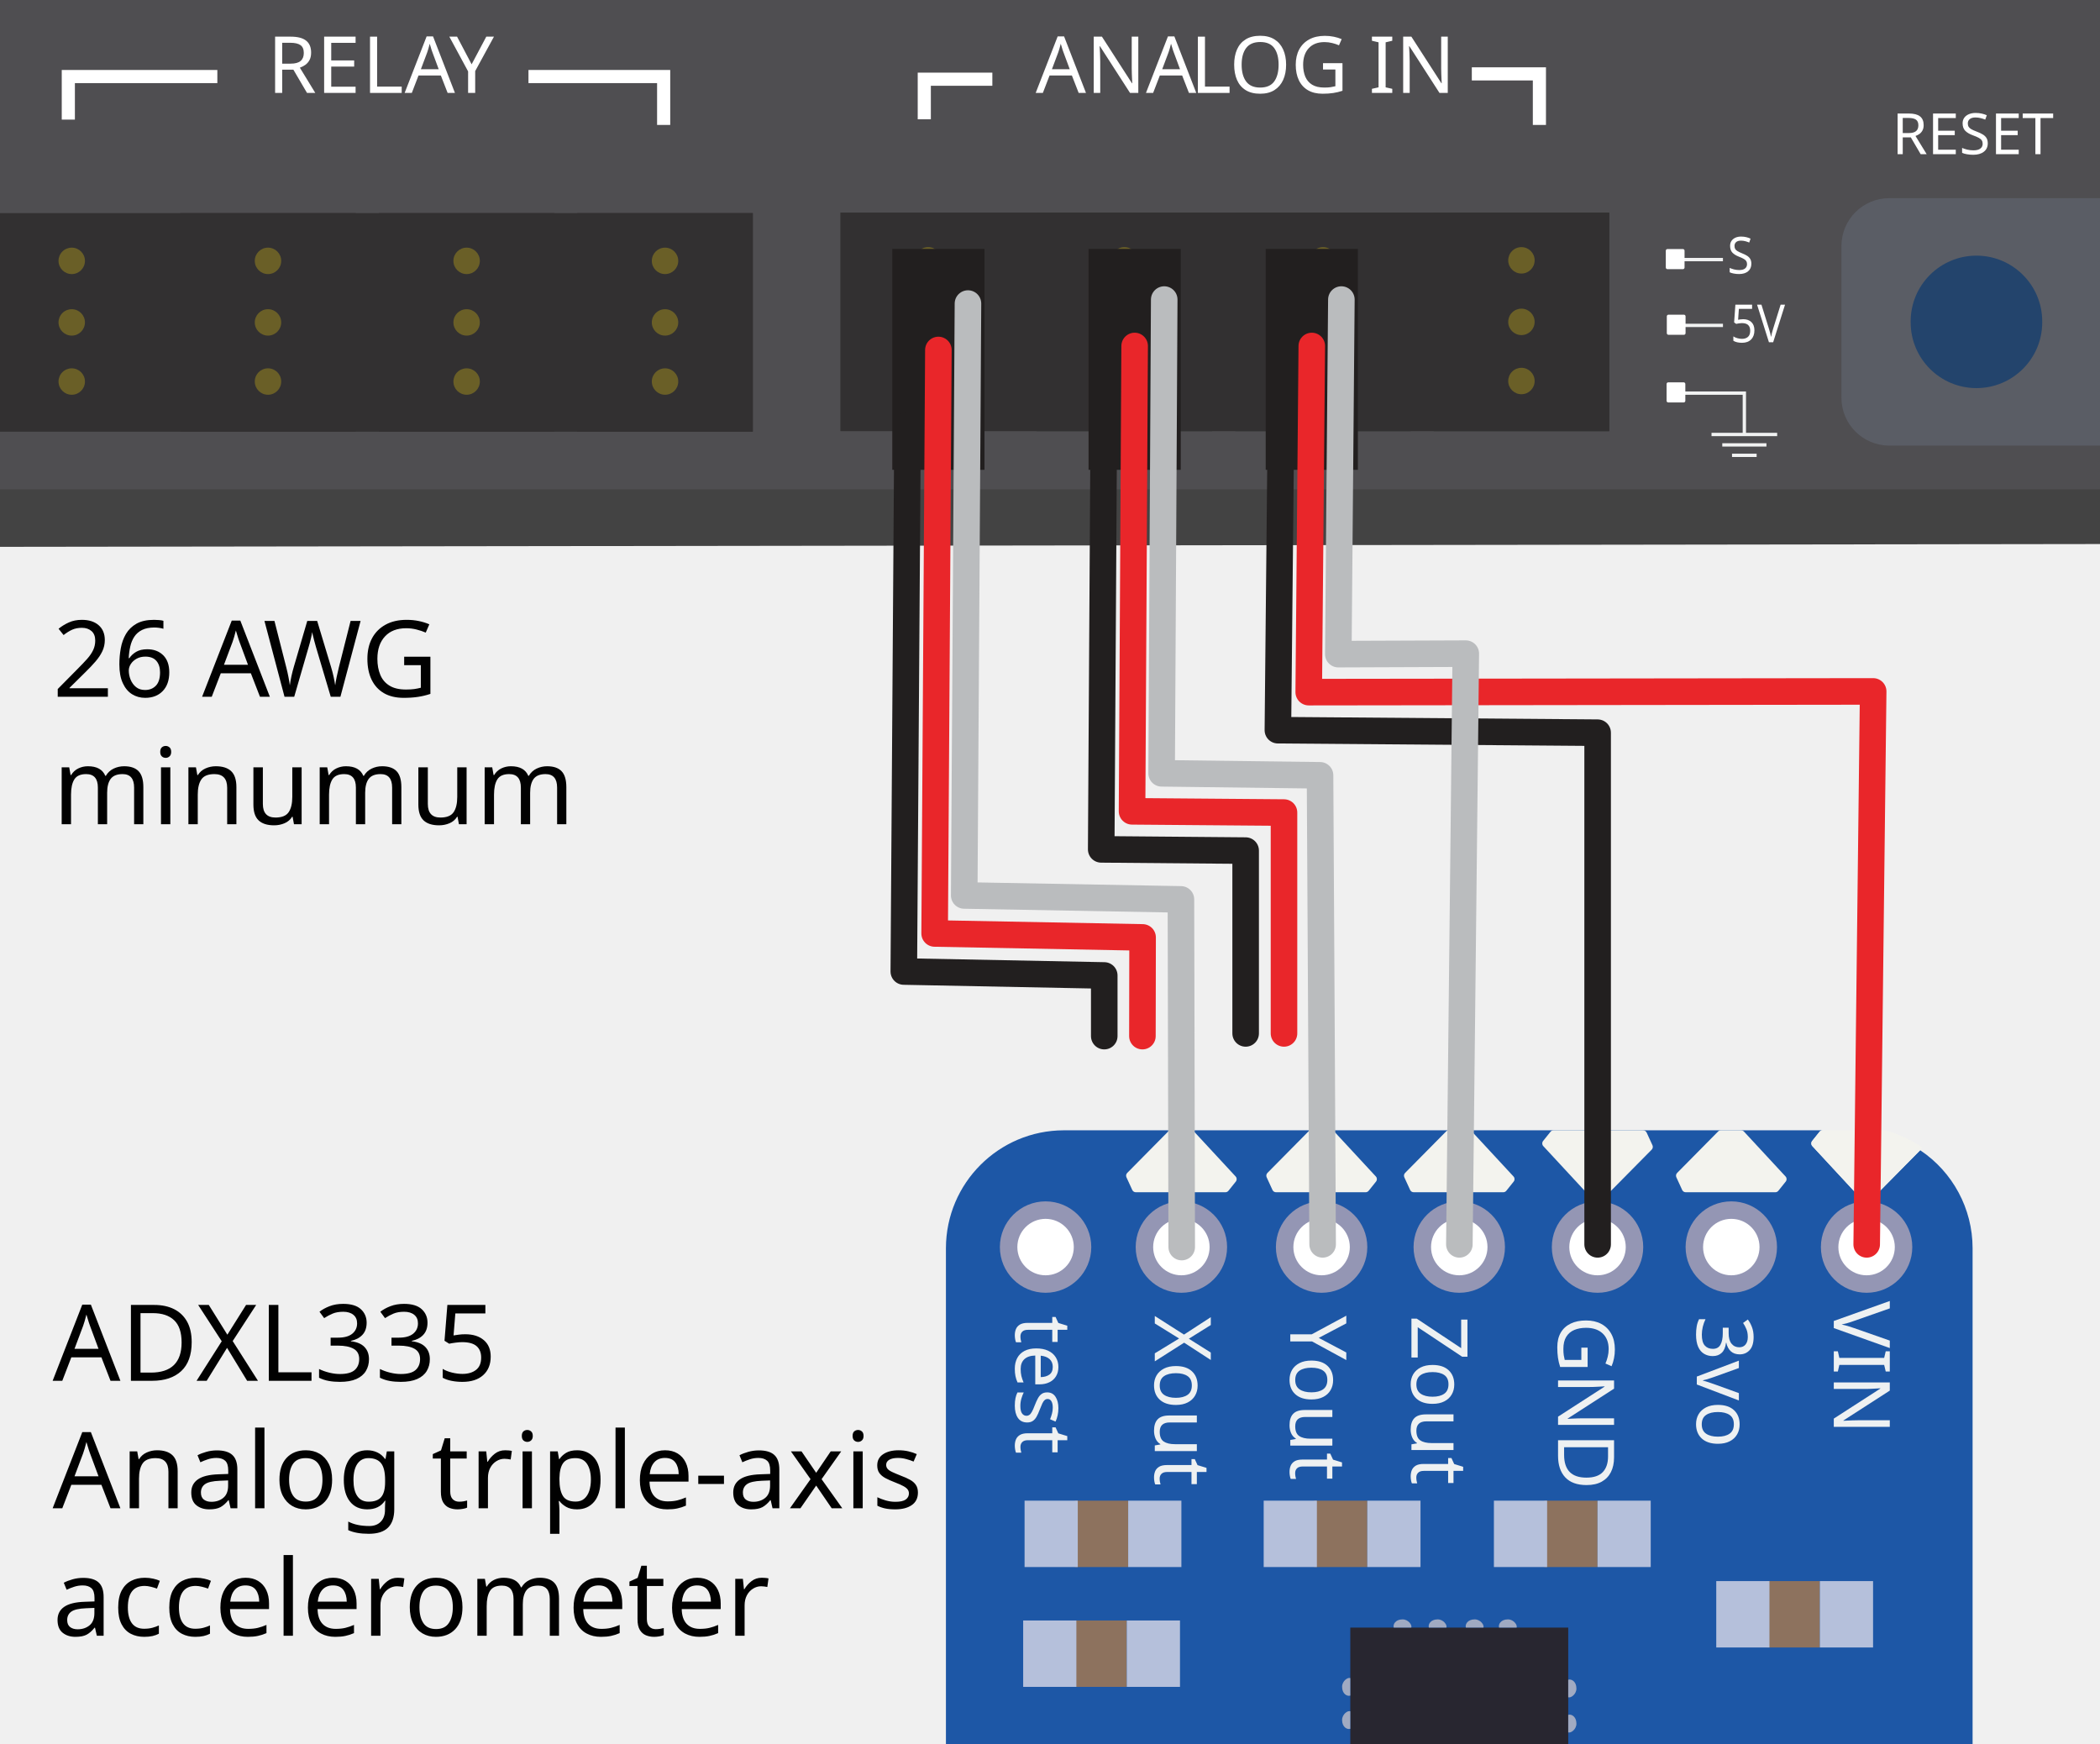
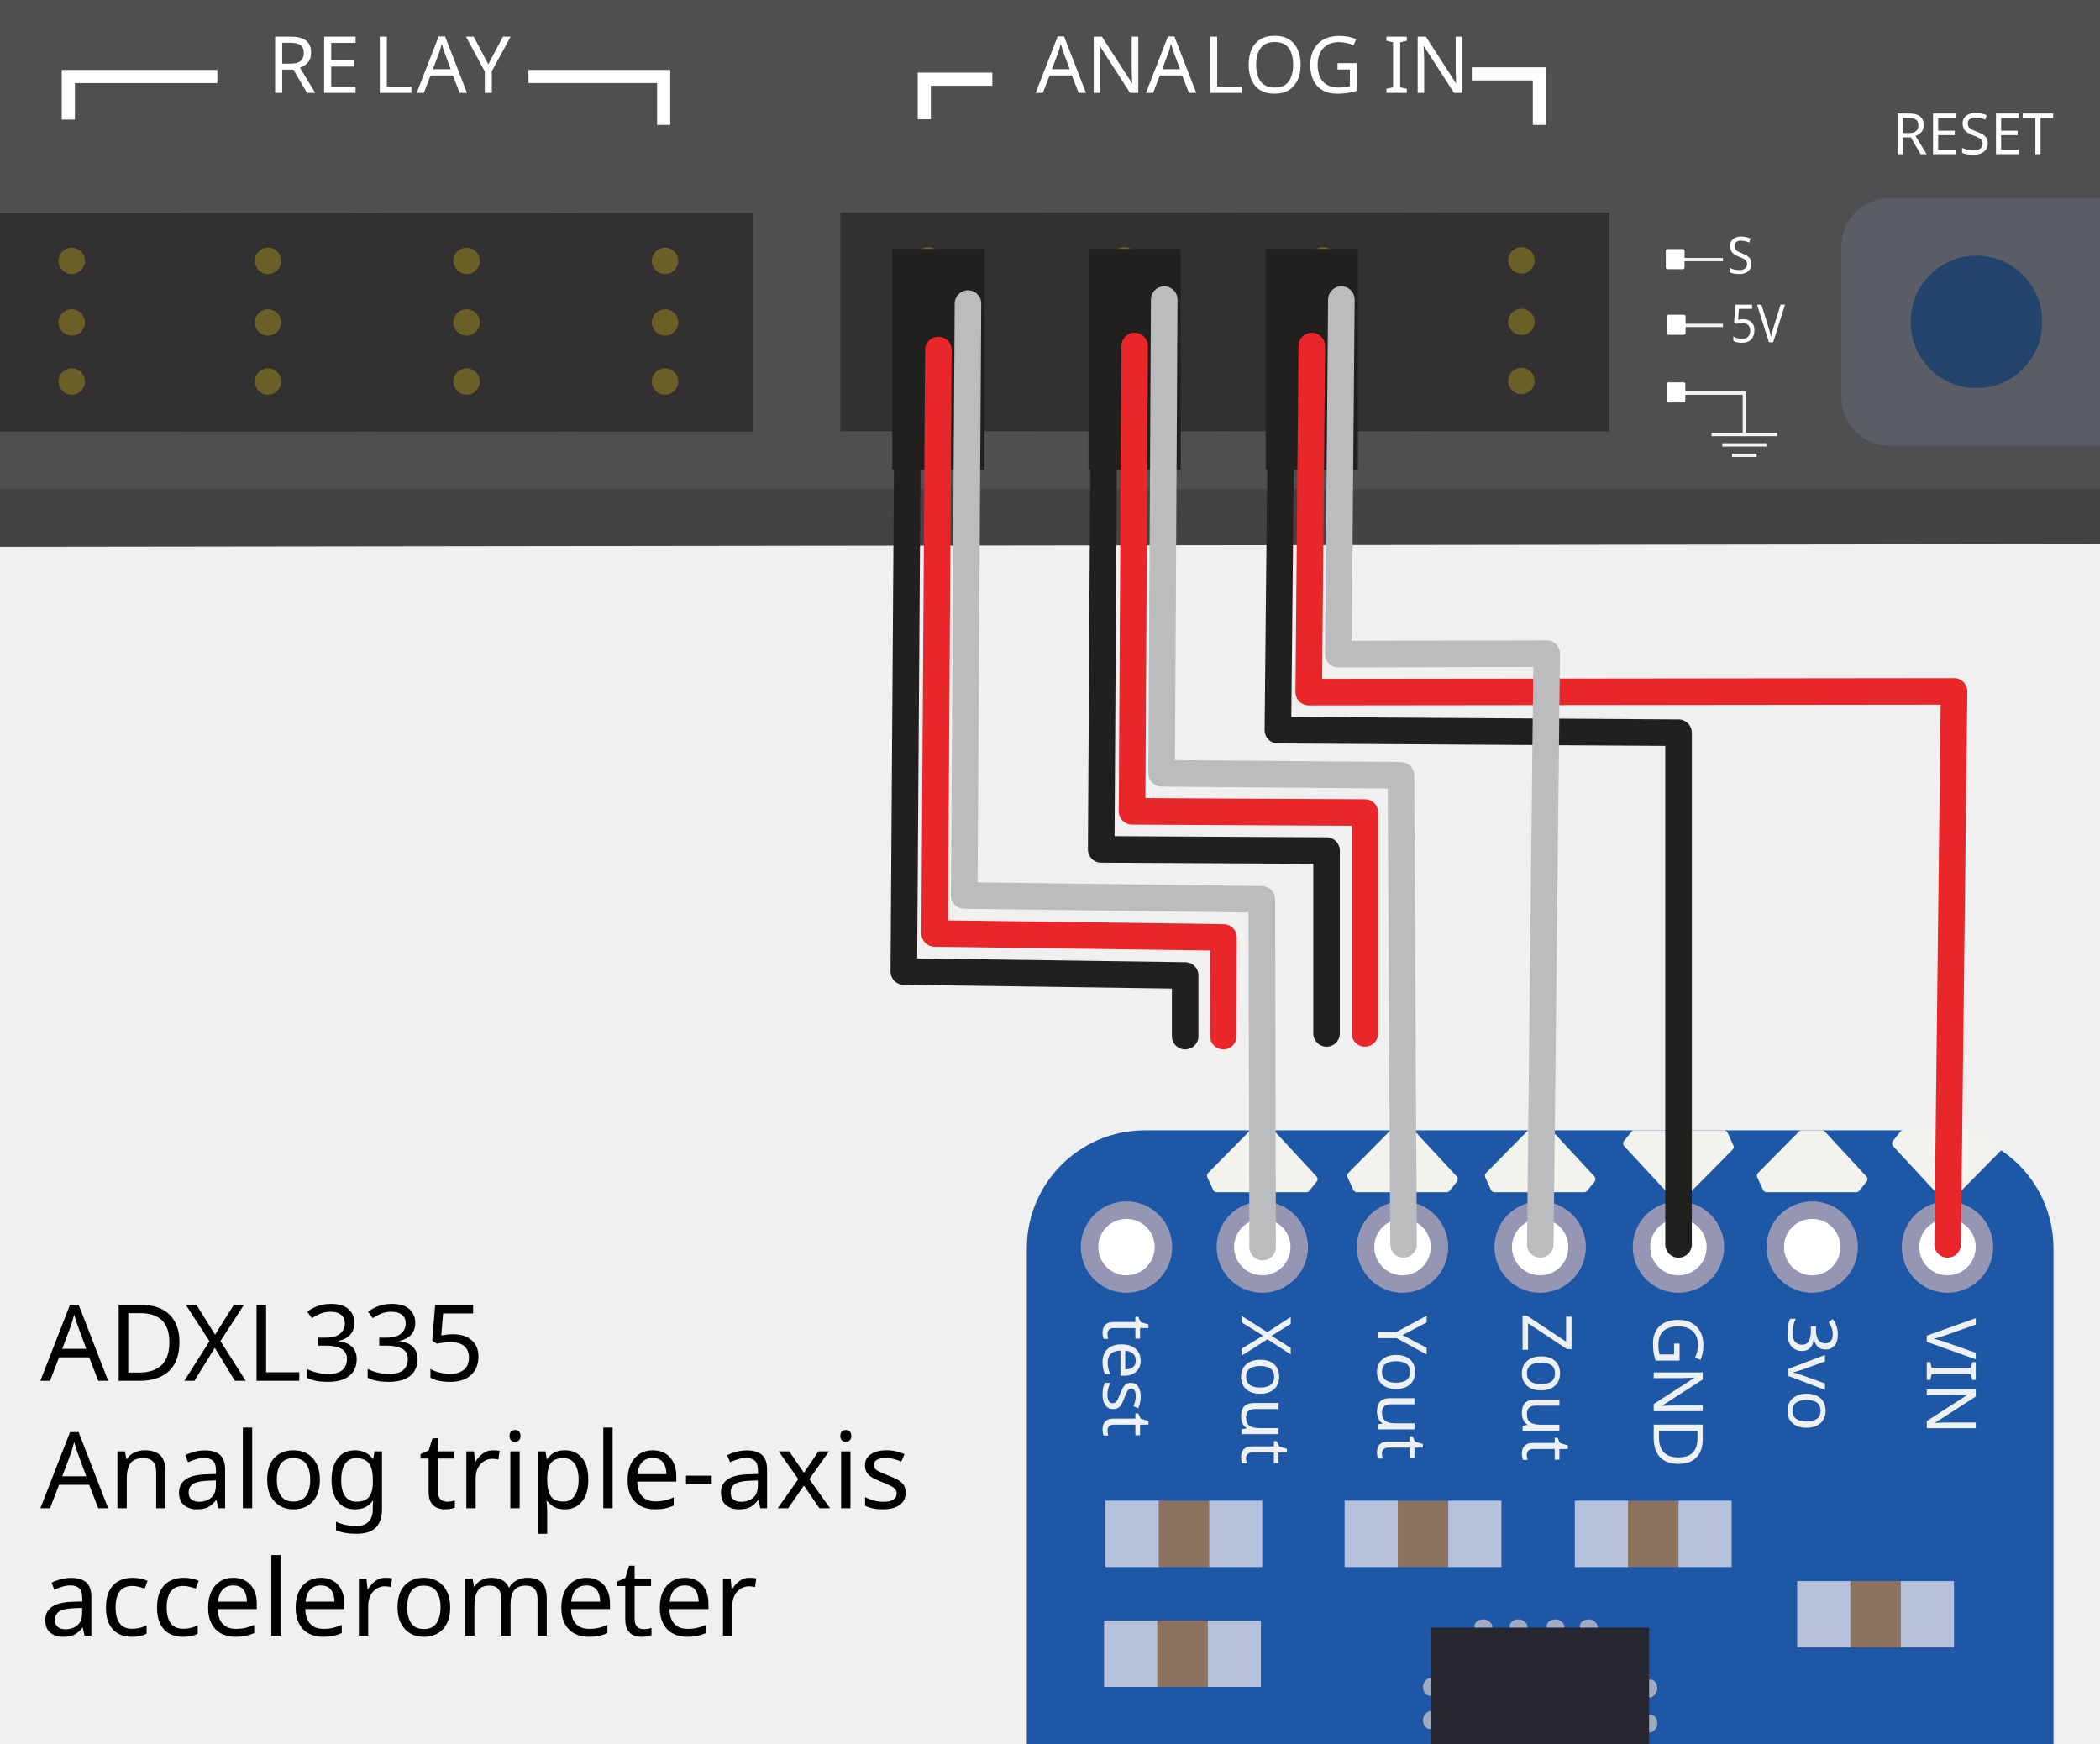
<svg xmlns="http://www.w3.org/2000/svg" id="Layer_1" data-name="Layer 1" viewBox="0 0 856.554 711.191">
  <defs>
-     <style>.cls-1{fill:#434343;}.cls-2{fill:#4f4e51;}.cls-3{fill:#323031;}.cls-4{fill:#6a5f27;}.cls-5{font-size:32.152px;}.cls-11,.cls-15,.cls-16,.cls-17,.cls-18,.cls-23,.cls-5{fill:#fff;}.cls-11,.cls-15,.cls-16,.cls-18,.cls-33,.cls-35,.cls-5{font-family:Heebo-Light, Heebo;font-weight:300;}.cls-6{letter-spacing:0.009em;}.cls-7{letter-spacing:-0.058em;}.cls-14,.cls-30,.cls-31,.cls-32,.cls-8{fill:none;}.cls-17,.cls-8{stroke:#fff;}.cls-8{stroke-miterlimit:10;stroke-width:5.359px;}.cls-9{letter-spacing:-0.031em;}.cls-10{letter-spacing:0em;}.cls-11{font-size:23.231px;}.cls-12{fill:#5a5d65;}.cls-13{fill:#23446c;}.cls-14{stroke:#f1f2f2;stroke-miterlimit:2;}.cls-14,.cls-17{stroke-width:1.357px;}.cls-15{font-size:19.605px;}.cls-16{font-size:19.012px;}.cls-17,.cls-30,.cls-31,.cls-32{stroke-linecap:round;stroke-linejoin:round;}.cls-18{font-size:22.628px;letter-spacing:-0.02em;}.cls-19{letter-spacing:0em;}.cls-20{fill:#1d57a6;}.cls-21{fill:#f3f3ee;}.cls-22{fill:#9496b4;}.cls-24{font-size:32px;fill:#eef1f2;font-family:Heebo-Regular, Heebo;letter-spacing:0.001em;}.cls-25{fill:#282630;}.cls-26{fill:#8d725e;}.cls-27{fill:#b5c0db;}.cls-28{fill:#a0aac2;}.cls-29{fill:#221f1f;}.cls-30{stroke:#221f1f;}.cls-30,.cls-31,.cls-32{stroke-width:10.832px;}.cls-31{stroke:#e9262a;}.cls-32{stroke:#babcbe;}.cls-33,.cls-35{font-size:43.328px;fill:#010101;}.cls-34{letter-spacing:0.001em;}.cls-35{letter-spacing:0.001em;}</style>
+     <style>.cls-1{fill:#434343;}.cls-2{fill:#4f4e51;}.cls-3{fill:#323031;}.cls-4{fill:#6a5f27;}.cls-5{font-size:32.152px;}.cls-10,.cls-14,.cls-15,.cls-16,.cls-17,.cls-22,.cls-5{fill:#fff;}.cls-10,.cls-14,.cls-15,.cls-17,.cls-23,.cls-32,.cls-5{font-family:Verdana;}.cls-6{letter-spacing:0.009em;}.cls-7{letter-spacing:-0.058em;}.cls-13,.cls-29,.cls-30,.cls-31,.cls-8{fill:none;}.cls-16,.cls-8{stroke:#fff;}.cls-8{stroke-miterlimit:10;stroke-width:5.359px;}.cls-9{letter-spacing:-0.031em;}.cls-10{font-size:23.231px;}.cls-11{fill:#5a5d65;}.cls-12{fill:#23446c;}.cls-13{stroke:#f1f2f2;stroke-miterlimit:2;}.cls-13,.cls-16{stroke-width:1.357px;}.cls-14{font-size:19.605px;}.cls-15{font-size:19.012px;}.cls-16,.cls-29,.cls-30,.cls-31{stroke-linecap:round;stroke-linejoin:round;}.cls-17{font-size:22.628px;}.cls-18{letter-spacing:-0.02em;}.cls-19{fill:#1d57a6;}.cls-20{fill:#f3f3ee;}.cls-21{fill:#9496b4;}.cls-23{font-size:28px;fill:#eef1f2;letter-spacing:0.001em;}.cls-24{fill:#282630;}.cls-25{fill:#8d725e;}.cls-26{fill:#b5c0db;}.cls-27{fill:#a0aac2;}.cls-28{fill:#221f1f;}.cls-29{stroke:#221f1f;}.cls-29,.cls-30,.cls-31{stroke-width:10.832px;}.cls-30{stroke:#e9262a;}.cls-31{stroke:#babcbe;}.cls-32{font-size:43.328px;fill:#010101;letter-spacing:0.001em;}</style>
  </defs>
  <path class="cls-1" d="M1017.654,221.671l-1383.623,1.842a82.746,82.746,0,0,1-82.635-82.855V-1226.569a82.746,82.746,0,0,1,82.635-82.855l1394.162-1.843a82.746,82.746,0,0,1,82.635,82.855v1356.66c4.748,55.188-24.433,94.365-77.14,93.419" />
  <rect class="cls-2" x="-424.078" y="-1280.425" width="1510.697" height="1479.989" rx="58.269" />
  <rect class="cls-3" x="-6.546" y="86.916" width="313.602" height="89.146" />
  <path class="cls-4" d="M29.262,126.1a5.388,5.388,0,1,1-5.39,5.386,5.385,5.385,0,0,1,5.39-5.386" />
  <path class="cls-4" d="M29.262,150.221a5.39,5.39,0,1,1-5.39,5.391,5.386,5.386,0,0,1,5.39-5.391" />
  <path class="cls-4" d="M29.262,101.001a5.39,5.39,0,1,1-5.39,5.386,5.385,5.385,0,0,1,5.39-5.386" />
  <rect class="cls-3" x="73.5" y="86.916" width="71.609" height="89.146" />
  <path class="cls-4" d="M109.307,126.1a5.388,5.388,0,1,1-5.387,5.386,5.388,5.388,0,0,1,5.387-5.386" />
  <path class="cls-4" d="M109.307,150.221a5.39,5.39,0,1,1-5.387,5.391,5.389,5.389,0,0,1,5.387-5.391" />
  <path class="cls-4" d="M109.307,101.001a5.39,5.39,0,1,1-5.387,5.386,5.388,5.388,0,0,1,5.387-5.386" />
  <rect class="cls-3" x="235.447" y="86.916" width="71.609" height="89.146" />
  <path class="cls-4" d="M271.253,126.1a5.388,5.388,0,1,1-5.387,5.386,5.388,5.388,0,0,1,5.387-5.386" />
  <path class="cls-4" d="M271.253,150.221a5.39,5.39,0,1,1-5.387,5.391,5.389,5.389,0,0,1,5.387-5.391" />
  <path class="cls-4" d="M271.253,101.001a5.39,5.39,0,1,1-5.387,5.386,5.388,5.388,0,0,1,5.387-5.386" />
  <rect class="cls-3" x="154.521" y="86.916" width="71.609" height="89.146" />
  <path class="cls-4" d="M190.327,126.1a5.388,5.388,0,1,1-5.387,5.386,5.385,5.385,0,0,1,5.387-5.386" />
  <path class="cls-4" d="M190.327,150.221a5.39,5.39,0,1,1-5.387,5.391,5.386,5.386,0,0,1,5.387-5.391" />
  <path class="cls-4" d="M190.327,101.001a5.39,5.39,0,1,1-5.387,5.386,5.385,5.385,0,0,1,5.387-5.386" />
  <rect class="cls-3" x="342.771" y="86.702" width="313.602" height="89.146" />
  <path class="cls-4" d="M378.574,125.886a5.388,5.388,0,1,1-5.387,5.386,5.385,5.385,0,0,1,5.387-5.386" />
  <path class="cls-4" d="M378.574,150.007a5.39,5.39,0,1,1-5.387,5.391,5.386,5.386,0,0,1,5.387-5.391" />
  <path class="cls-4" d="M378.574,100.788a5.39,5.39,0,1,1-5.387,5.386,5.386,5.386,0,0,1,5.387-5.386" />
  <rect class="cls-3" x="422.818" y="86.702" width="71.609" height="89.146" />
  <path class="cls-4" d="M458.623,125.886a5.388,5.388,0,1,1-5.391,5.386,5.385,5.385,0,0,1,5.391-5.386" />
  <path class="cls-4" d="M458.623,150.007a5.39,5.39,0,1,1-5.391,5.391,5.386,5.386,0,0,1,5.391-5.391" />
  <path class="cls-4" d="M458.623,100.788a5.39,5.39,0,1,1-5.391,5.386,5.385,5.385,0,0,1,5.391-5.386" />
  <rect class="cls-3" x="584.764" y="86.702" width="71.609" height="89.146" />
  <path class="cls-4" d="M620.569,125.886a5.388,5.388,0,1,1-5.391,5.386,5.385,5.385,0,0,1,5.391-5.386" />
  <path class="cls-4" d="M620.569,150.007a5.39,5.39,0,1,1-5.391,5.391,5.386,5.386,0,0,1,5.391-5.391" />
  <path class="cls-4" d="M620.569,100.788a5.39,5.39,0,1,1-5.391,5.386,5.385,5.385,0,0,1,5.391-5.386" />
  <rect class="cls-3" x="503.835" y="86.702" width="71.613" height="89.146" />
  <path class="cls-4" d="M539.642,125.886a5.388,5.388,0,1,1-5.391,5.386,5.385,5.385,0,0,1,5.391-5.386" />
  <path class="cls-4" d="M539.642,150.007a5.39,5.39,0,1,1-5.391,5.391,5.386,5.386,0,0,1,5.391-5.391" />
  <path class="cls-4" d="M539.642,100.788a5.39,5.39,0,1,1-5.391,5.386,5.385,5.385,0,0,1,5.391-5.386" />
-   <text class="cls-5" transform="translate(109.0874 37.8994)">RE<tspan class="cls-6" x="38.714" y="0">L</tspan>
-     <tspan class="cls-7" x="55.959" y="0">A</tspan>
-     <tspan x="74.189" y="0">Y</tspan>
+   <text class="cls-5" transform="translate(109.0874 37.8994)">RE<tspan class="cls-6" x="42.686" y="0">L</tspan>
+     <tspan class="cls-7" x="60.872" y="0">A</tspan>
+     <tspan x="80.986" y="0">Y</tspan>
  </text>
  <polyline class="cls-8" points="27.867 48.78 27.867 31.221 88.651 31.221" />
  <polyline class="cls-8" points="215.553 31.218 270.694 31.218 270.694 50.955" />
-   <text class="cls-5" transform="translate(422.439 37.8994)">ANA<tspan class="cls-9" x="63.032" y="0">L</tspan>
-     <tspan class="cls-10" x="78.99" y="0">OG IN</tspan>
+   <text class="cls-5" transform="translate(422.439 37.8994)">ANA<tspan class="cls-9" x="68.008" y="0">L</tspan>
+     <tspan x="84.909" y="0">OG IN</tspan>
  </text>
-   <text class="cls-11" transform="translate(771.7529 62.8915)">RESET</text>
+   <text class="cls-10" transform="translate(771.7529 62.8915)">RESET</text>
  <polyline class="cls-8" points="377 48.648 377 32.304 404.762 32.304" />
  <polyline class="cls-8" points="600.327 30.132 627.896 30.132 627.896 50.957" />
-   <rect class="cls-12" x="751.093" y="80.82" width="215.391" height="100.909" rx="19.501" />
-   <rect class="cls-13" x="779.324" y="104.261" width="53.667" height="54.028" rx="26.834" />
-   <line class="cls-14" x1="706.462" y1="185.706" x2="716.502" y2="185.706" />
-   <line class="cls-14" x1="702.487" y1="181.449" x2="720.502" y2="181.449" />
-   <line class="cls-14" x1="698.101" y1="177.2" x2="724.879" y2="177.2" />
-   <line class="cls-14" x1="702.768" y1="132.712" x2="686.889" y2="132.712" />
-   <line class="cls-14" x1="702.76" y1="105.869" x2="686.881" y2="105.869" />
-   <polyline class="cls-14" points="711.49 177.2 711.49 160.333 686.888 160.333" />
-   <text class="cls-15" transform="translate(704.5068 111.5478) scale(1 1.0605)">S</text>
-   <text class="cls-16" transform="translate(705.8037 139.5947) scale(1 1.1297)">5V</text>
-   <rect class="cls-17" x="680.13" y="102.254" width="6.291" height="6.843" />
-   <rect class="cls-17" x="680.542" y="129.023" width="6.291" height="6.843" />
-   <rect class="cls-17" x="680.449" y="156.616" width="6.291" height="6.843" />
-   <text class="cls-18" transform="translate(669.4482 -6.8858) scale(1 1.0349)">A<tspan class="cls-19" x="13.69" y="0">CCELEROMETER</tspan>
+   <rect class="cls-11" x="751.093" y="80.82" width="215.391" height="100.909" rx="19.501" />
+   <rect class="cls-12" x="779.324" y="104.261" width="53.667" height="54.028" rx="26.834" />
+   <line class="cls-13" x1="706.462" y1="185.706" x2="716.502" y2="185.706" />
+   <line class="cls-13" x1="702.487" y1="181.449" x2="720.502" y2="181.449" />
+   <line class="cls-13" x1="698.101" y1="177.2" x2="724.879" y2="177.2" />
+   <line class="cls-13" x1="702.768" y1="132.712" x2="686.889" y2="132.712" />
+   <line class="cls-13" x1="702.76" y1="105.869" x2="686.881" y2="105.869" />
+   <polyline class="cls-13" points="711.49 177.2 711.49 160.333 686.888 160.333" />
+   <text class="cls-14" transform="translate(704.5068 111.5478) scale(1 1.0605)">S</text>
+   <text class="cls-15" transform="translate(705.8037 139.5947) scale(1 1.1297)">5V</text>
+   <rect class="cls-16" x="680.13" y="102.254" width="6.291" height="6.843" />
+   <rect class="cls-16" x="680.542" y="129.023" width="6.291" height="6.843" />
+   <rect class="cls-16" x="680.449" y="156.616" width="6.291" height="6.843" />
+   <text class="cls-17" transform="translate(669.4482 -6.8858) scale(1 1.0349)">
+     <tspan class="cls-18">A</tspan>
+     <tspan x="15.016" y="0">CCELEROMETER</tspan>
  </text>
-   <path class="cls-20" d="M433.83,866.616H756.585a48.141,48.141,0,0,0,48-48V508.992a48.047,48.047,0,0,0-21.381-39.877L766.73,485.781a1.591,1.591,0,0,1-1.132.473h-8.244a1.593,1.593,0,0,1-1.167-.51L739.219,467.426a1.591,1.591,0,0,1-.075-2.076l3.012-3.761a1.591,1.591,0,0,1,1.242-.597H433.83a48.141,48.141,0,0,0-48,48V818.616A48.141,48.141,0,0,0,433.83,866.616Z" />
-   <path class="cls-21" d="M739.144,465.35a1.591,1.591,0,0,0,.075,2.076l16.968,18.318a1.593,1.593,0,0,0,1.167.51h8.244a1.591,1.591,0,0,0,1.132-.473l16.474-16.666.24-.242a1.55,1.55,0,0,0,.42-.96,47.817,47.817,0,0,0-14.957-6.921H743.399a1.591,1.591,0,0,0-1.242.597Z" />
-   <circle class="cls-22" cx="761.349" cy="508.613" r="18.641" />
-   <circle class="cls-23" cx="761.349" cy="508.613" r="11.512" />
-   <circle class="cls-22" cx="706.168" cy="508.613" r="18.641" />
-   <circle class="cls-23" cx="706.168" cy="508.613" r="11.512" />
-   <circle class="cls-22" cx="651.604" cy="508.613" r="18.641" />
-   <circle class="cls-23" cx="651.604" cy="508.613" r="11.512" />
-   <circle class="cls-22" cx="595.207" cy="508.613" r="18.641" />
-   <circle class="cls-23" cx="595.207" cy="508.613" r="11.512" />
-   <circle class="cls-22" cx="539.058" cy="508.613" r="18.641" />
-   <circle class="cls-23" cx="539.058" cy="508.613" r="11.512" />
-   <circle class="cls-22" cx="481.868" cy="508.613" r="18.641" />
-   <circle class="cls-23" cx="481.868" cy="508.613" r="11.512" />
-   <circle class="cls-22" cx="426.472" cy="508.613" r="18.641" />
-   <circle class="cls-23" cx="426.472" cy="508.613" r="11.512" />
-   <text class="cls-24" transform="translate(747.9717 530.5986) rotate(90)">VIN</text>
-   <text class="cls-24" transform="translate(692.1006 536.5908) rotate(90)">3vo</text>
-   <rect class="cls-25" x="550.765" y="663.804" width="88.886" height="88.886" transform="translate(1190.415 1416.494) rotate(180)" />
-   <rect class="cls-26" x="720.589" y="644.843" width="21.701" height="27.077" transform="translate(1462.88 1316.762) rotate(180)" />
-   <rect class="cls-27" x="700.028" y="644.843" width="21.701" height="27.077" transform="translate(1421.758 1316.762) rotate(180)" />
-   <rect class="cls-27" x="742.29" y="644.843" width="21.701" height="27.077" transform="translate(1506.283 1316.762) rotate(180)" />
-   <rect class="cls-26" x="629.902" y="612.036" width="21.701" height="27.077" transform="translate(1281.506 1251.149) rotate(180)" />
-   <rect class="cls-27" x="609.342" y="612.036" width="21.701" height="27.077" transform="translate(1240.385 1251.149) rotate(180)" />
-   <rect class="cls-27" x="651.604" y="612.036" width="21.701" height="27.077" transform="translate(1324.909 1251.149) rotate(180)" />
-   <rect class="cls-26" x="535.997" y="612.036" width="21.701" height="27.077" transform="translate(1093.696 1251.149) rotate(180)" />
-   <rect class="cls-27" x="515.436" y="612.036" width="21.701" height="27.077" transform="translate(1052.574 1251.149) rotate(180)" />
-   <rect class="cls-27" x="557.699" y="612.036" width="21.701" height="27.077" transform="translate(1137.099 1251.149) rotate(180)" />
-   <rect class="cls-26" x="437.894" y="660.906" width="21.701" height="27.077" transform="translate(897.4896 1348.889) rotate(180)" />
-   <rect class="cls-27" x="417.333" y="660.906" width="21.701" height="27.077" transform="translate(856.3682 1348.889) rotate(180)" />
-   <rect class="cls-27" x="459.596" y="660.906" width="21.701" height="27.077" transform="translate(940.8927 1348.889) rotate(180)" />
-   <rect class="cls-26" x="438.464" y="612.036" width="21.701" height="27.077" transform="translate(898.6305 1251.149) rotate(180)" />
-   <rect class="cls-27" x="417.904" y="612.036" width="21.701" height="27.077" transform="translate(857.5091 1251.149) rotate(180)" />
-   <rect class="cls-27" x="460.166" y="612.036" width="21.701" height="27.077" transform="translate(942.0335 1251.149) rotate(180)" />
-   <path class="cls-28" d="M639.653,706.521c.985.462,3.344-1.153,3.344-3.535,0-2.898-2.037-4.013-3.344-3.597C639.687,703.735,639.639,698.55,639.653,706.521Z" />
-   <path class="cls-28" d="M639.653,692.201c.985.462,3.344-1.153,3.344-3.535,0-2.898-2.037-4.013-3.344-3.597C639.687,689.415,639.639,684.23,639.653,692.201Z" />
-   <path class="cls-28" d="M550.762,684.414c-.985-.462-3.344,1.153-3.344,3.535,0,2.898,2.037,4.013,3.344,3.597C550.728,687.201,550.776,692.385,550.762,684.414Z" />
-   <path class="cls-28" d="M550.762,697.953c-.985-.462-3.344,1.153-3.344,3.535,0,2.898,2.037,4.013,3.344,3.597C550.728,700.74,550.776,705.924,550.762,697.953Z" />
-   <path class="cls-28" d="M618.583,663.801c.462-.985-1.153-3.343-3.535-3.343-2.898,0-4.013,2.037-3.597,3.343C615.797,663.767,610.612,663.816,618.583,663.801Z" />
-   <path class="cls-28" d="M605.044,663.801c.462-.985-1.153-3.343-3.535-3.343-2.898,0-4.013,2.037-3.597,3.343C602.258,663.767,597.073,663.816,605.044,663.801Z" />
-   <path class="cls-28" d="M589.943,663.801c.462-.985-1.153-3.343-3.536-3.343-2.898,0-4.013,2.037-3.597,3.343C587.157,663.767,581.972,663.816,589.943,663.801Z" />
-   <path class="cls-28" d="M575.623,663.801c.462-.985-1.153-3.343-3.536-3.343-2.898,0-4.013,2.037-3.597,3.343C572.837,663.767,567.652,663.816,575.623,663.801Z" />
-   <text class="cls-24" transform="translate(635.5029 536.5908) rotate(90)">GND</text>
-   <text class="cls-24" transform="translate(575.7021 536.5908) rotate(90)">Zout</text>
-   <text class="cls-24" transform="translate(526.2881 536.5908) rotate(90)">Yout</text>
-   <text class="cls-24" transform="translate(471.0185 536.5908) rotate(90)">Xout</text>
-   <text class="cls-24" transform="translate(414.2329 536.5908) rotate(90)">test</text>
-   <path class="cls-21" d="M725.361,485.657l3.012-3.761a1.591,1.591,0,0,0-.075-2.076l-16.968-18.318a1.591,1.591,0,0,0-1.167-.51h-8.244a1.591,1.591,0,0,0-1.132.473l-16.714,16.908a1.592,1.592,0,0,0-.315,1.782l2.373,5.171a1.591,1.591,0,0,0,1.446.928h36.541A1.591,1.591,0,0,0,725.361,485.657Z" />
-   <path class="cls-21" d="M632.411,461.589l-3.012,3.761a1.591,1.591,0,0,0,.075,2.076l16.968,18.318a1.591,1.591,0,0,0,1.167.51h8.244a1.591,1.591,0,0,0,1.132-.473l16.714-16.908a1.591,1.591,0,0,0,.315-1.782L671.64,461.92a1.591,1.591,0,0,0-1.446-.928H633.653A1.592,1.592,0,0,0,632.411,461.589Z" />
-   <path class="cls-21" d="M614.4,485.657l3.012-3.761a1.591,1.591,0,0,0-.075-2.076L600.37,461.502a1.591,1.591,0,0,0-1.167-.51h-8.244a1.591,1.591,0,0,0-1.132.473l-16.714,16.908a1.592,1.592,0,0,0-.315,1.782l2.373,5.171a1.591,1.591,0,0,0,1.446.928h36.541A1.591,1.591,0,0,0,614.4,485.657Z" />
-   <path class="cls-21" d="M558.25,485.657l3.012-3.761a1.591,1.591,0,0,0-.075-2.076L544.22,461.502a1.591,1.591,0,0,0-1.167-.51h-8.244a1.591,1.591,0,0,0-1.132.473l-16.714,16.908a1.591,1.591,0,0,0-.315,1.782l2.373,5.171a1.591,1.591,0,0,0,1.446.928h36.541A1.591,1.591,0,0,0,558.25,485.657Z" />
-   <path class="cls-21" d="M501.06,485.657l3.012-3.761a1.591,1.591,0,0,0-.075-2.076L487.03,461.502a1.591,1.591,0,0,0-1.167-.51h-8.244a1.591,1.591,0,0,0-1.132.473l-16.714,16.908a1.591,1.591,0,0,0-.315,1.782l2.373,5.171a1.591,1.591,0,0,0,1.446.928h36.541A1.591,1.591,0,0,0,501.06,485.657Z" />
-   <rect class="cls-29" x="444.001" y="101.51" width="37.605" height="90.1" />
-   <polyline class="cls-30" points="450.223 171.92 449.163 346.411 508.079 346.914 508.079 421.471" />
-   <polyline class="cls-31" points="462.803 141.108 461.743 330.895 523.72 331.398 523.72 421.471" />
-   <polyline class="cls-32" points="474.867 122.174 473.807 315.393 538.42 316.208 539.48 507.508" />
-   <text class="cls-33" transform="translate(21.4687 284.1738)">
-     <tspan class="cls-34">26 A</tspan>
-     <tspan x="85.877" y="0">WG</tspan>
-     <tspan x="0" y="51.993">minumum</tspan>
-   </text>
-   <rect class="cls-29" x="363.95" y="101.51" width="37.605" height="90.1" />
-   <polyline class="cls-30" points="370.172 173.55 368.646 396.229 450.406 397.836 450.406 422.576" />
-   <polyline class="cls-31" points="382.752 142.738 381.226 380.712 466.047 382.32 465.969 422.576" />
-   <polyline class="cls-32" points="394.817 123.804 393.29 365.211 481.681 366.814 482.004 508.613" />
-   <text class="cls-35" transform="translate(21.4687 563.1523)">ADXL335<tspan x="0" y="51.993">Analog triple-axis </tspan>
+   <path class="cls-19" d="M466.83,866.616H789.585a48.141,48.141,0,0,0,48-48V508.992a48.047,48.047,0,0,0-21.381-39.877L799.73,485.781a1.591,1.591,0,0,1-1.132.473h-8.244a1.593,1.593,0,0,1-1.167-.51L772.219,467.426a1.591,1.591,0,0,1-.075-2.076l3.012-3.761a1.591,1.591,0,0,1,1.242-.597H466.83a48.141,48.141,0,0,0-48,48V818.616A48.141,48.141,0,0,0,466.83,866.616Z" />
+   <path class="cls-20" d="M772.144,465.35a1.591,1.591,0,0,0,.075,2.076l16.968,18.318a1.593,1.593,0,0,0,1.167.51h8.244a1.591,1.591,0,0,0,1.132-.473l16.474-16.666.24-.242a1.55,1.55,0,0,0,.42-.96,47.817,47.817,0,0,0-14.957-6.921H776.399a1.591,1.591,0,0,0-1.242.597Z" />
+   <circle class="cls-21" cx="794.349" cy="508.613" r="18.641" />
+   <circle class="cls-22" cx="794.349" cy="508.613" r="11.512" />
+   <circle class="cls-21" cx="739.168" cy="508.613" r="18.641" />
+   <circle class="cls-22" cx="739.168" cy="508.613" r="11.512" />
+   <circle class="cls-21" cx="684.604" cy="508.613" r="18.641" />
+   <circle class="cls-22" cx="684.604" cy="508.613" r="11.512" />
+   <circle class="cls-21" cx="628.207" cy="508.613" r="18.641" />
+   <circle class="cls-22" cx="628.207" cy="508.613" r="11.512" />
+   <circle class="cls-21" cx="572.058" cy="508.613" r="18.641" />
+   <circle class="cls-22" cx="572.058" cy="508.613" r="11.512" />
+   <circle class="cls-21" cx="514.867" cy="508.613" r="18.641" />
+   <circle class="cls-22" cx="514.867" cy="508.613" r="11.512" />
+   <circle class="cls-21" cx="459.472" cy="508.613" r="18.641" />
+   <circle class="cls-22" cx="459.472" cy="508.613" r="11.512" />
+   <text class="cls-23" transform="translate(785.8974 537.5986) rotate(90)">VIN</text>
+   <text class="cls-23" transform="translate(729.3486 536.5908) rotate(90)">3vo</text>
+   <rect class="cls-24" x="583.765" y="663.804" width="88.886" height="88.886" transform="translate(1256.415 1416.494) rotate(180)" />
+   <rect class="cls-25" x="753.589" y="644.843" width="21.701" height="27.077" transform="translate(1528.88 1316.762) rotate(180)" />
+   <rect class="cls-26" x="733.028" y="644.843" width="21.701" height="27.077" transform="translate(1487.758 1316.762) rotate(180)" />
+   <rect class="cls-26" x="775.29" y="644.843" width="21.701" height="27.077" transform="translate(1572.283 1316.762) rotate(180)" />
+   <rect class="cls-25" x="662.902" y="612.036" width="21.701" height="27.077" transform="translate(1347.506 1251.149) rotate(180)" />
+   <rect class="cls-26" x="642.342" y="612.036" width="21.701" height="27.077" transform="translate(1306.385 1251.149) rotate(180)" />
+   <rect class="cls-26" x="684.604" y="612.036" width="21.701" height="27.077" transform="translate(1390.909 1251.149) rotate(180)" />
+   <rect class="cls-25" x="568.997" y="612.036" width="21.701" height="27.077" transform="translate(1159.696 1251.149) rotate(180)" />
+   <rect class="cls-26" x="548.436" y="612.036" width="21.701" height="27.077" transform="translate(1118.574 1251.149) rotate(180)" />
+   <rect class="cls-26" x="590.699" y="612.036" width="21.701" height="27.077" transform="translate(1203.099 1251.149) rotate(180)" />
+   <rect class="cls-25" x="470.894" y="660.906" width="21.701" height="27.077" transform="translate(963.4896 1348.889) rotate(180)" />
+   <rect class="cls-26" x="450.333" y="660.906" width="21.701" height="27.077" transform="translate(922.3682 1348.889) rotate(180)" />
+   <rect class="cls-26" x="492.596" y="660.906" width="21.701" height="27.077" transform="translate(1006.893 1348.889) rotate(180)" />
+   <rect class="cls-25" x="471.464" y="612.036" width="21.701" height="27.077" transform="translate(964.6305 1251.149) rotate(180)" />
+   <rect class="cls-26" x="450.904" y="612.036" width="21.701" height="27.077" transform="translate(923.5091 1251.149) rotate(180)" />
+   <rect class="cls-26" x="493.166" y="612.036" width="21.701" height="27.077" transform="translate(1008.034 1251.149) rotate(180)" />
+   <path class="cls-27" d="M672.653,706.521c.985.462,3.344-1.153,3.344-3.535,0-2.898-2.037-4.013-3.344-3.597C672.687,703.735,672.639,698.55,672.653,706.521Z" />
+   <path class="cls-27" d="M672.653,692.201c.985.462,3.344-1.153,3.344-3.535,0-2.898-2.037-4.013-3.344-3.597C672.687,689.415,672.639,684.23,672.653,692.201Z" />
+   <path class="cls-27" d="M583.762,684.414c-.985-.462-3.344,1.153-3.344,3.535,0,2.898,2.037,4.013,3.344,3.597C583.728,687.201,583.776,692.385,583.762,684.414Z" />
+   <path class="cls-27" d="M583.762,697.953c-.985-.462-3.344,1.153-3.344,3.535,0,2.898,2.037,4.013,3.344,3.597C583.728,700.74,583.776,705.924,583.762,697.953Z" />
+   <path class="cls-27" d="M651.583,663.801c.462-.985-1.153-3.343-3.535-3.343-2.898,0-4.013,2.037-3.597,3.343C648.797,663.767,643.612,663.816,651.583,663.801Z" />
+   <path class="cls-27" d="M638.044,663.801c.462-.985-1.153-3.343-3.535-3.343-2.898,0-4.013,2.037-3.597,3.343C635.258,663.767,630.073,663.816,638.044,663.801Z" />
+   <path class="cls-27" d="M622.943,663.801c.462-.985-1.153-3.343-3.536-3.343-2.898,0-4.013,2.037-3.597,3.343C620.157,663.767,614.972,663.816,622.943,663.801Z" />
+   <path class="cls-27" d="M608.623,663.801c.462-.985-1.153-3.343-3.536-3.343-2.898,0-4.013,2.037-3.597,3.343C605.837,663.767,600.652,663.816,608.623,663.801Z" />
+   <text class="cls-23" transform="translate(674.5146 536.5908) rotate(90)">GND</text>
+   <text class="cls-23" transform="translate(621.0293 535.5908) rotate(90)">Zout</text>
+   <text class="cls-23" transform="translate(561.9248 536.5908) rotate(90)">Yout</text>
+   <text class="cls-23" transform="translate(506.4853 536.5908) rotate(90)">Xout</text>
+   <text class="cls-23" transform="translate(449.9927 536.5908) rotate(90)">test</text>
+   <path class="cls-20" d="M758.361,485.657l3.012-3.761a1.591,1.591,0,0,0-.075-2.076l-16.968-18.318a1.591,1.591,0,0,0-1.167-.51h-8.244a1.591,1.591,0,0,0-1.132.473l-16.714,16.908a1.592,1.592,0,0,0-.315,1.782l2.373,5.171a1.591,1.591,0,0,0,1.446.928h36.541A1.591,1.591,0,0,0,758.361,485.657Z" />
+   <path class="cls-20" d="M665.411,461.589l-3.012,3.761a1.591,1.591,0,0,0,.075,2.076l16.968,18.318a1.591,1.591,0,0,0,1.167.51h8.244a1.591,1.591,0,0,0,1.132-.473l16.714-16.908a1.591,1.591,0,0,0,.315-1.782L704.64,461.92a1.591,1.591,0,0,0-1.446-.928H666.653A1.592,1.592,0,0,0,665.411,461.589Z" />
+   <path class="cls-20" d="M647.4,485.657l3.012-3.761a1.591,1.591,0,0,0-.075-2.076L633.37,461.502a1.591,1.591,0,0,0-1.167-.51h-8.244a1.591,1.591,0,0,0-1.132.473l-16.714,16.908a1.592,1.592,0,0,0-.315,1.782l2.373,5.171a1.591,1.591,0,0,0,1.446.928h36.541A1.591,1.591,0,0,0,647.4,485.657Z" />
+   <path class="cls-20" d="M591.25,485.657l3.012-3.761a1.591,1.591,0,0,0-.075-2.076L577.22,461.502a1.591,1.591,0,0,0-1.167-.51h-8.244a1.591,1.591,0,0,0-1.132.473l-16.714,16.908a1.591,1.591,0,0,0-.315,1.782l2.373,5.171a1.591,1.591,0,0,0,1.446.928h36.541A1.591,1.591,0,0,0,591.25,485.657Z" />
+   <path class="cls-20" d="M534.06,485.657l3.012-3.761a1.591,1.591,0,0,0-.075-2.076L520.03,461.502a1.591,1.591,0,0,0-1.167-.51h-8.244a1.591,1.591,0,0,0-1.132.473l-16.714,16.908a1.591,1.591,0,0,0-.315,1.782l2.373,5.171a1.591,1.591,0,0,0,1.446.928h36.541A1.591,1.591,0,0,0,534.06,485.657Z" />
+   <rect class="cls-28" x="444.001" y="101.51" width="37.605" height="90.1" />
+   <polyline class="cls-29" points="450.223 171.92 449.163 346.411 541.079 346.914 541.079 421.471" />
+   <polyline class="cls-30" points="462.803 141.108 461.743 330.895 556.72 331.398 556.72 421.471" />
+   <polyline class="cls-31" points="474.867 122.174 473.807 315.393 571.42 316.208 572.48 507.508" />
+   <rect class="cls-28" x="363.95" y="101.51" width="37.605" height="90.1" />
+   <polyline class="cls-29" points="370.172 173.55 368.646 396.229 483.406 397.836 483.406 422.576" />
+   <polyline class="cls-30" points="382.752 142.738 381.226 380.712 499.047 382.32 498.969 422.576" />
+   <polyline class="cls-31" points="394.817 123.804 393.29 365.211 514.681 366.814 515.004 508.613" />
+   <text class="cls-32" transform="translate(16.4687 563.1523)">ADXL335<tspan x="0" y="51.993">Analog triple-axis </tspan>
    <tspan x="0" y="103.987">accelerometer</tspan>
  </text>
-   <rect class="cls-29" x="516.255" y="101.51" width="37.605" height="90.1" />
-   <polyline class="cls-30" points="522.478 171.92 521.229 297.802 651.646 298.823 651.646 507.508" />
-   <polyline class="cls-31" points="535.058 141.108 533.809 282.286 764.034 281.992 761.392 507.508" />
-   <polyline class="cls-32" points="547.122 122.174 545.873 266.784 597.87 266.586 595.25 507.508" />
+   <rect class="cls-28" x="516.255" y="101.51" width="37.605" height="90.1" />
+   <polyline class="cls-29" points="522.478 171.92 521.229 297.802 684.646 298.823 684.646 507.508" />
+   <polyline class="cls-30" points="535.058 141.108 533.809 282.286 797.034 281.992 794.392 507.508" />
+   <polyline class="cls-31" points="547.122 122.174 545.873 266.784 630.87 266.586 628.25 507.508" />
</svg>
